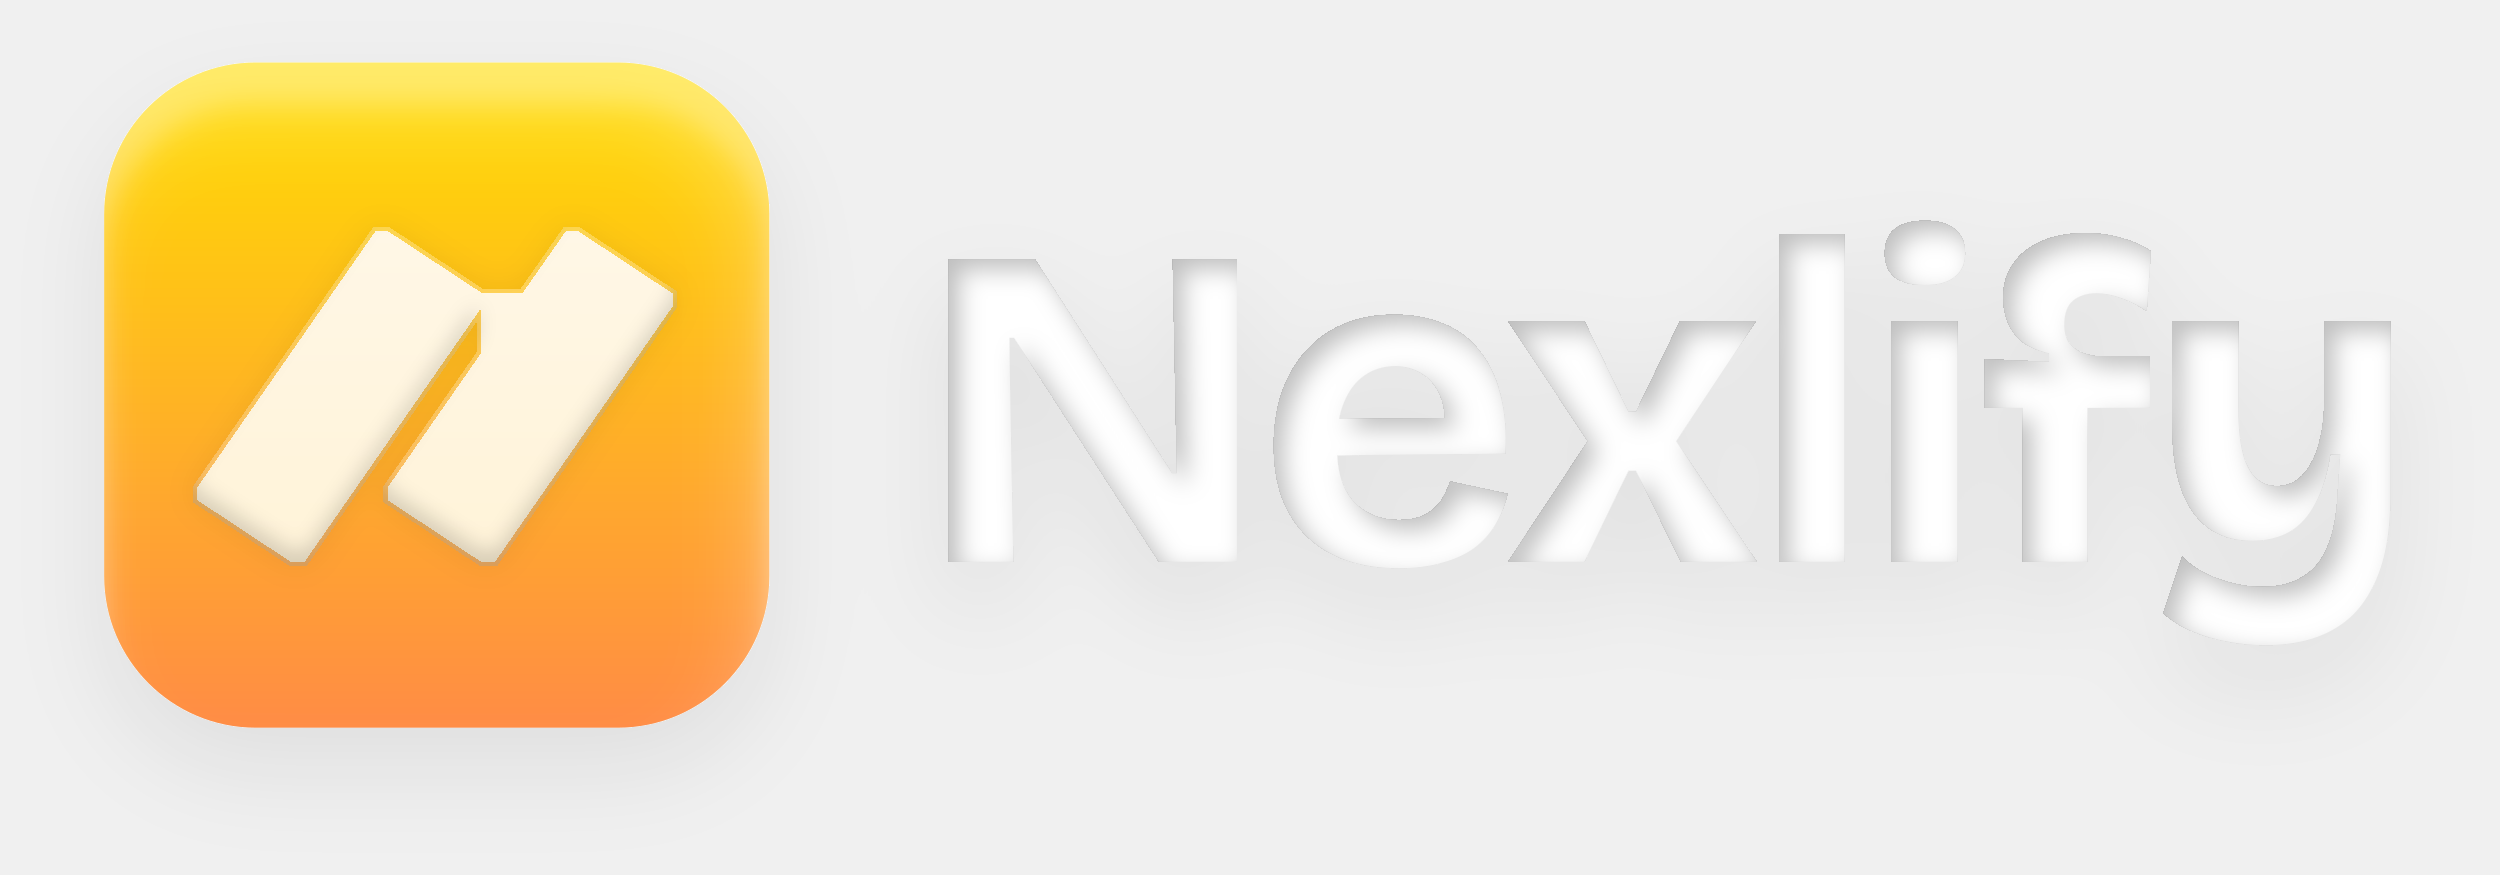
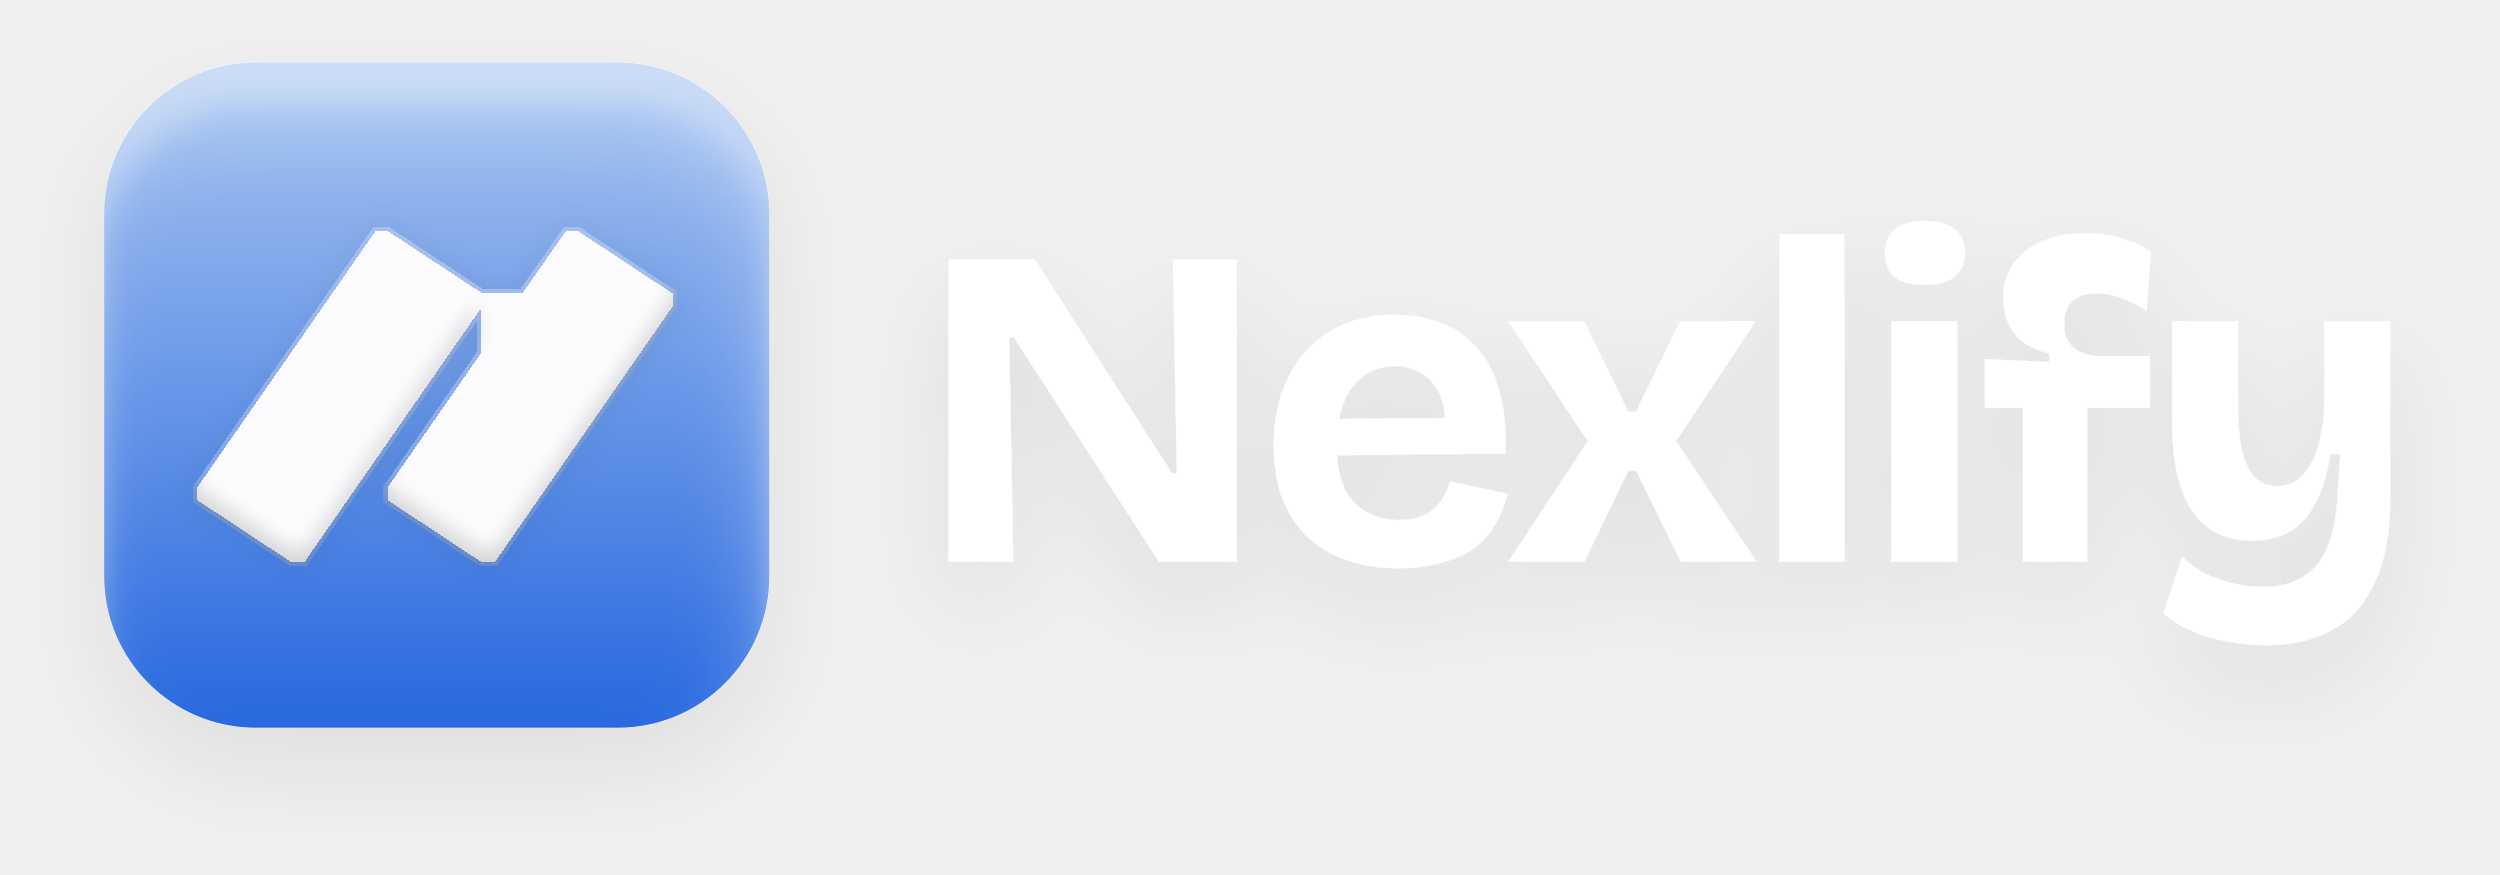
<svg xmlns="http://www.w3.org/2000/svg" width="120" height="42" viewBox="0 0 120 42" fill="none">
  <g filter="url(#filter0_d_3407_14)">
    <g filter="url(#filter1_ii_3407_14)">
      <rect x="5" y="3" width="31.929" height="31.929" rx="7.279" fill="url(#paint0_linear_3407_14)" />
      <g filter="url(#filter2_di_3407_14)">
-         <path d="M27.775 11.107L32.295 14.093V14.697L23.746 26.989H23.124L18.603 24.003V23.4L23.091 16.952V14.792L14.607 26.989H13.985L9.465 24.003V23.4L18.014 11.107H18.636L23.124 14.061H25.089L27.152 11.107H27.775Z" fill="url(#paint1_linear_3407_14)" shape-rendering="crispEdges" />
+         <path d="M27.775 11.107L32.295 14.093V14.697L23.746 26.989H23.124L18.603 24.003V23.4L23.091 16.952V14.792L14.607 26.989H13.985L9.465 24.003V23.4L18.014 11.107H18.636L23.124 14.061H25.089L27.152 11.107H27.775Z" fill="#FCFCFF" shape-rendering="crispEdges" />
        <path d="M32.395 14.727L32.377 14.753L23.827 27.046L23.798 27.089H23.094L23.069 27.072L18.549 24.086L18.504 24.057V23.369L18.523 23.343L22.991 16.922V15.107L14.688 27.046L14.659 27.089H13.955L13.931 27.072L9.41 24.086L9.365 24.057V23.369L9.384 23.344L17.933 11.051L17.962 11.008H18.666L18.69 11.024L23.152 13.962H25.038L27.071 11.051L27.101 11.008H27.805L27.829 11.024L32.35 14.011L32.395 14.04V14.727Z" stroke="#FDFDFD" stroke-opacity="0.27" stroke-width="0.199" shape-rendering="crispEdges" />
      </g>
    </g>
-     <g filter="url(#filter3_i_3407_14)">
-       <path d="M45.536 26.965V12.445H49.672L56.25 22.719H56.492L56.294 12.445H59.374V26.965H55.634L48.682 16.207H48.44L48.638 26.965H45.536ZM67.148 27.273C66.195 27.273 65.344 27.141 64.596 26.877C63.863 26.613 63.24 26.232 62.726 25.733C62.213 25.234 61.817 24.618 61.538 23.885C61.274 23.151 61.142 22.323 61.142 21.399C61.142 20.489 61.267 19.654 61.516 18.891C61.78 18.113 62.162 17.446 62.66 16.889C63.159 16.317 63.768 15.877 64.486 15.569C65.205 15.261 66.019 15.107 66.928 15.107C67.808 15.107 68.593 15.254 69.282 15.547C69.972 15.825 70.544 16.251 70.998 16.823C71.468 17.395 71.805 18.099 72.01 18.935C72.23 19.756 72.311 20.702 72.252 21.773L63.188 21.861V20.123L70.426 20.057L69.304 20.937C69.407 20.16 69.356 19.521 69.15 19.023C68.945 18.524 68.644 18.157 68.248 17.923C67.867 17.688 67.442 17.571 66.972 17.571C66.415 17.571 65.924 17.718 65.498 18.011C65.073 18.304 64.743 18.737 64.508 19.309C64.274 19.866 64.156 20.541 64.156 21.333C64.156 22.579 64.428 23.496 64.97 24.083C65.528 24.669 66.254 24.963 67.148 24.963C67.559 24.963 67.904 24.912 68.182 24.809C68.476 24.692 68.71 24.545 68.886 24.369C69.077 24.193 69.224 23.995 69.326 23.775C69.444 23.555 69.539 23.335 69.612 23.115L72.362 23.709C72.23 24.252 72.032 24.743 71.768 25.183C71.519 25.608 71.182 25.982 70.756 26.305C70.331 26.613 69.818 26.848 69.216 27.009C68.63 27.185 67.94 27.273 67.148 27.273ZM72.394 26.965L76.222 21.179L72.394 15.415H76.046L78.158 19.771H78.532L80.644 15.415H84.274L80.446 21.179L84.318 26.965H80.688L78.532 22.587H78.158L76.046 26.965H72.394ZM85.404 26.965V11.235H88.528V26.965H85.404ZM90.781 26.965V15.415H93.949V26.965H90.781ZM92.387 13.677C91.771 13.677 91.294 13.552 90.957 13.303C90.634 13.039 90.473 12.658 90.473 12.159C90.473 11.646 90.634 11.257 90.957 10.993C91.294 10.729 91.771 10.597 92.387 10.597C93.017 10.597 93.494 10.729 93.817 10.993C94.154 11.257 94.323 11.646 94.323 12.159C94.323 12.643 94.154 13.017 93.817 13.281C93.494 13.545 93.017 13.677 92.387 13.677ZM97.102 26.965V19.573H95.276V17.241L98.356 17.373V16.955C97.843 16.837 97.418 16.654 97.08 16.405C96.758 16.141 96.523 15.825 96.376 15.459C96.23 15.092 96.156 14.704 96.156 14.293C96.156 13.662 96.318 13.12 96.64 12.665C96.963 12.195 97.418 11.836 98.004 11.587C98.591 11.323 99.28 11.191 100.072 11.191C100.747 11.191 101.356 11.279 101.898 11.455C102.456 11.616 102.903 11.822 103.24 12.071L103.042 14.931C102.69 14.681 102.294 14.476 101.854 14.315C101.414 14.153 100.996 14.073 100.6 14.073C100.16 14.073 99.794 14.19 99.5 14.425C99.222 14.659 99.082 15.041 99.082 15.569C99.082 15.935 99.156 16.229 99.302 16.449C99.464 16.654 99.654 16.808 99.874 16.911C100.109 16.999 100.336 17.058 100.556 17.087H103.196V19.573H100.182V26.965H97.102ZM108.727 30.969C108.141 30.969 107.539 30.91 106.923 30.793C106.322 30.69 105.75 30.521 105.207 30.287C104.679 30.067 104.225 29.781 103.843 29.429L104.745 26.723C105.215 27.207 105.801 27.566 106.505 27.801C107.209 28.05 107.906 28.175 108.595 28.175C109.373 28.175 110.018 28.014 110.531 27.691C111.059 27.383 111.455 26.906 111.719 26.261C111.998 25.601 112.159 24.779 112.203 23.797L112.335 21.795H111.851C111.705 22.763 111.463 23.555 111.125 24.171C110.803 24.787 110.385 25.241 109.871 25.535C109.373 25.814 108.779 25.953 108.089 25.953C107.253 25.953 106.549 25.74 105.977 25.315C105.405 24.89 104.973 24.252 104.679 23.401C104.401 22.55 104.261 21.502 104.261 20.255V15.415H107.429V19.485C107.429 20.849 107.583 21.831 107.891 22.433C108.199 23.034 108.669 23.335 109.299 23.335C109.637 23.335 109.945 23.247 110.223 23.071C110.502 22.88 110.737 22.609 110.927 22.257C111.133 21.905 111.287 21.48 111.389 20.981C111.507 20.468 111.565 19.888 111.565 19.243V15.415H114.733V23.907C114.733 24.831 114.653 25.674 114.491 26.437C114.33 27.185 114.088 27.837 113.765 28.395C113.457 28.967 113.061 29.444 112.577 29.825C112.093 30.206 111.529 30.492 110.883 30.683C110.253 30.873 109.534 30.969 108.727 30.969Z" fill="white" />
-     </g>
+     <path d="M45.536 26.965V12.445H49.672L56.25 22.719H56.492L56.294 12.445H59.374V26.965H55.634L48.682 16.207H48.44L48.638 26.965H45.536ZM67.148 27.273C66.195 27.273 65.344 27.141 64.596 26.877C63.863 26.613 63.24 26.232 62.726 25.733C62.213 25.234 61.817 24.618 61.538 23.885C61.274 23.151 61.142 22.323 61.142 21.399C61.142 20.489 61.267 19.654 61.516 18.891C61.78 18.113 62.162 17.446 62.66 16.889C63.159 16.317 63.768 15.877 64.486 15.569C65.205 15.261 66.019 15.107 66.928 15.107C67.808 15.107 68.593 15.254 69.282 15.547C69.972 15.825 70.544 16.251 70.998 16.823C71.468 17.395 71.805 18.099 72.01 18.935C72.23 19.756 72.311 20.702 72.252 21.773L63.188 21.861V20.123L70.426 20.057L69.304 20.937C69.407 20.16 69.356 19.521 69.15 19.023C68.945 18.524 68.644 18.157 68.248 17.923C67.867 17.688 67.442 17.571 66.972 17.571C66.415 17.571 65.924 17.718 65.498 18.011C65.073 18.304 64.743 18.737 64.508 19.309C64.274 19.866 64.156 20.541 64.156 21.333C64.156 22.579 64.428 23.496 64.97 24.083C65.528 24.669 66.254 24.963 67.148 24.963C67.559 24.963 67.904 24.912 68.182 24.809C68.476 24.692 68.71 24.545 68.886 24.369C69.077 24.193 69.224 23.995 69.326 23.775C69.444 23.555 69.539 23.335 69.612 23.115L72.362 23.709C72.23 24.252 72.032 24.743 71.768 25.183C71.519 25.608 71.182 25.982 70.756 26.305C70.331 26.613 69.818 26.848 69.216 27.009C68.63 27.185 67.94 27.273 67.148 27.273ZM72.394 26.965L76.222 21.179L72.394 15.415H76.046L78.158 19.771H78.532L80.644 15.415H84.274L80.446 21.179L84.318 26.965H80.688L78.532 22.587H78.158L76.046 26.965H72.394ZM85.404 26.965V11.235H88.528V26.965H85.404ZM90.781 26.965V15.415H93.949V26.965H90.781ZM92.387 13.677C91.771 13.677 91.294 13.552 90.957 13.303C90.634 13.039 90.473 12.658 90.473 12.159C90.473 11.646 90.634 11.257 90.957 10.993C91.294 10.729 91.771 10.597 92.387 10.597C93.017 10.597 93.494 10.729 93.817 10.993C94.154 11.257 94.323 11.646 94.323 12.159C94.323 12.643 94.154 13.017 93.817 13.281C93.494 13.545 93.017 13.677 92.387 13.677ZM97.102 26.965V19.573H95.276V17.241L98.356 17.373V16.955C97.843 16.837 97.418 16.654 97.08 16.405C96.758 16.141 96.523 15.825 96.376 15.459C96.23 15.092 96.156 14.704 96.156 14.293C96.156 13.662 96.318 13.12 96.64 12.665C96.963 12.195 97.418 11.836 98.004 11.587C98.591 11.323 99.28 11.191 100.072 11.191C100.747 11.191 101.356 11.279 101.898 11.455C102.456 11.616 102.903 11.822 103.24 12.071L103.042 14.931C102.69 14.681 102.294 14.476 101.854 14.315C101.414 14.153 100.996 14.073 100.6 14.073C100.16 14.073 99.794 14.19 99.5 14.425C99.222 14.659 99.082 15.041 99.082 15.569C99.082 15.935 99.156 16.229 99.302 16.449C99.464 16.654 99.654 16.808 99.874 16.911C100.109 16.999 100.336 17.058 100.556 17.087H103.196V19.573H100.182V26.965H97.102ZM108.727 30.969C108.141 30.969 107.539 30.91 106.923 30.793C106.322 30.69 105.75 30.521 105.207 30.287C104.679 30.067 104.225 29.781 103.843 29.429L104.745 26.723C105.215 27.207 105.801 27.566 106.505 27.801C107.209 28.05 107.906 28.175 108.595 28.175C109.373 28.175 110.018 28.014 110.531 27.691C111.059 27.383 111.455 26.906 111.719 26.261C111.998 25.601 112.159 24.779 112.203 23.797L112.335 21.795H111.851C111.705 22.763 111.463 23.555 111.125 24.171C110.803 24.787 110.385 25.241 109.871 25.535C109.373 25.814 108.779 25.953 108.089 25.953C107.253 25.953 106.549 25.74 105.977 25.315C105.405 24.89 104.973 24.252 104.679 23.401C104.401 22.55 104.261 21.502 104.261 20.255V15.415H107.429V19.485C107.429 20.849 107.583 21.831 107.891 22.433C108.199 23.034 108.669 23.335 109.299 23.335C109.637 23.335 109.945 23.247 110.223 23.071C110.502 22.88 110.737 22.609 110.927 22.257C111.133 21.905 111.287 21.48 111.389 20.981C111.507 20.468 111.565 19.888 111.565 19.243V15.415H114.733V23.907C114.733 24.831 114.653 25.674 114.491 26.437C114.33 27.185 114.088 27.837 113.765 28.395C113.457 28.967 113.061 29.444 112.577 29.825C112.093 30.206 111.529 30.492 110.883 30.683C110.253 30.873 109.534 30.969 108.727 30.969Z" fill="white" />
  </g>
  <defs>
    <filter id="filter0_d_3407_14" x="0.5" y="0.5" width="122.93" height="40.93" filterUnits="userSpaceOnUse" color-interpolation-filters="sRGB">
      <feFlood flood-opacity="0" result="BackgroundImageFix" />
      <feColorMatrix in="SourceAlpha" type="matrix" values="0 0 0 0 0 0 0 0 0 0 0 0 0 0 0 0 0 0 127 0" result="hardAlpha" />
      <feOffset dy="2" />
      <feGaussianBlur stdDeviation="2.25" />
      <feComposite in2="hardAlpha" operator="out" />
      <feColorMatrix type="matrix" values="0 0 0 0 0 0 0 0 0 0 0 0 0 0 0 0 0 0 0.07 0" />
      <feBlend mode="normal" in2="BackgroundImageFix" result="effect1_dropShadow_3407_14" />
      <feBlend mode="normal" in="SourceGraphic" in2="effect1_dropShadow_3407_14" result="shape" />
    </filter>
    <filter id="filter1_ii_3407_14" x="4" y="3" width="32.93" height="34.93" filterUnits="userSpaceOnUse" color-interpolation-filters="sRGB">
      <feFlood flood-opacity="0" result="BackgroundImageFix" />
      <feBlend mode="normal" in="SourceGraphic" in2="BackgroundImageFix" result="shape" />
      <feColorMatrix in="SourceAlpha" type="matrix" values="0 0 0 0 0 0 0 0 0 0 0 0 0 0 0 0 0 0 127 0" result="hardAlpha" />
      <feOffset dy="2" />
      <feGaussianBlur stdDeviation="0.65" />
      <feComposite in2="hardAlpha" operator="arithmetic" k2="-1" k3="1" />
      <feColorMatrix type="matrix" values="0 0 0 0 1 0 0 0 0 1 0 0 0 0 1 0 0 0 0.25 0" />
      <feBlend mode="normal" in2="shape" result="effect1_innerShadow_3407_14" />
      <feColorMatrix in="SourceAlpha" type="matrix" values="0 0 0 0 0 0 0 0 0 0 0 0 0 0 0 0 0 0 127 0" result="hardAlpha" />
      <feOffset dx="-1" dy="3" />
      <feGaussianBlur stdDeviation="1.75" />
      <feComposite in2="hardAlpha" operator="arithmetic" k2="-1" k3="1" />
      <feColorMatrix type="matrix" values="0 0 0 0 1 0 0 0 0 1 0 0 0 0 1 0 0 0 0.22 0" />
      <feBlend mode="normal" in2="effect1_innerShadow_3407_14" result="effect2_innerShadow_3407_14" />
    </filter>
    <filter id="filter2_di_3407_14" x="7.856" y="9.499" width="26.046" height="19.098" filterUnits="userSpaceOnUse" color-interpolation-filters="sRGB">
      <feFlood flood-opacity="0" result="BackgroundImageFix" />
      <feColorMatrix in="SourceAlpha" type="matrix" values="0 0 0 0 0 0 0 0 0 0 0 0 0 0 0 0 0 0 127 0" result="hardAlpha" />
      <feOffset />
      <feGaussianBlur stdDeviation="0.705" />
      <feComposite in2="hardAlpha" operator="out" />
      <feColorMatrix type="matrix" values="0 0 0 0 0 0 0 0 0 0 0 0 0 0 0 0 0 0 0.06 0" />
      <feBlend mode="normal" in2="BackgroundImageFix" result="effect1_dropShadow_3407_14" />
      <feBlend mode="normal" in="SourceGraphic" in2="effect1_dropShadow_3407_14" result="shape" />
      <feColorMatrix in="SourceAlpha" type="matrix" values="0 0 0 0 0 0 0 0 0 0 0 0 0 0 0 0 0 0 127 0" result="hardAlpha" />
      <feOffset dy="-0.794" />
      <feGaussianBlur stdDeviation="0.467" />
      <feComposite in2="hardAlpha" operator="arithmetic" k2="-1" k3="1" />
      <feColorMatrix type="matrix" values="0 0 0 0 0 0 0 0 0 0 0 0 0 0 0 0 0 0 0.15 0" />
      <feBlend mode="normal" in2="shape" result="effect2_innerShadow_3407_14" />
    </filter>
-     <filter id="filter3_i_3407_14" x="45.535" y="10.598" width="69.699" height="20.871" filterUnits="userSpaceOnUse" color-interpolation-filters="sRGB">
-       <feFlood flood-opacity="0" result="BackgroundImageFix" />
-       <feBlend mode="normal" in="SourceGraphic" in2="BackgroundImageFix" result="shape" />
-       <feColorMatrix in="SourceAlpha" type="matrix" values="0 0 0 0 0 0 0 0 0 0 0 0 0 0 0 0 0 0 127 0" result="hardAlpha" />
-       <feOffset dx="0.5" dy="0.5" />
-       <feGaussianBlur stdDeviation="0.6" />
-       <feComposite in2="hardAlpha" operator="arithmetic" k2="-1" k3="1" />
-       <feColorMatrix type="matrix" values="0 0 0 0 0 0 0 0 0 0 0 0 0 0 0 0 0 0 0.25 0" />
-       <feBlend mode="normal" in2="shape" result="effect1_innerShadow_3407_14" />
-     </filter>
    <linearGradient id="paint0_linear_3407_14" x1="20.965" y1="3" x2="20.965" y2="34.929" gradientUnits="userSpaceOnUse">
-       <stop stop-color="#FFDD00" />
-       <stop offset="1" stop-color="#FF8C45" />
-     </linearGradient>
-     <linearGradient id="paint1_linear_3407_14" x1="20.88" y1="11.107" x2="20.88" y2="26.989" gradientUnits="userSpaceOnUse">
-       <stop stop-color="#FFF7E6" />
-       <stop offset="1" stop-color="#FFF3D8" />
+       <stop stop-color="#A8C5F0" />
+       <stop offset="1" stop-color="#2768DF" />
    </linearGradient>
  </defs>
</svg>
